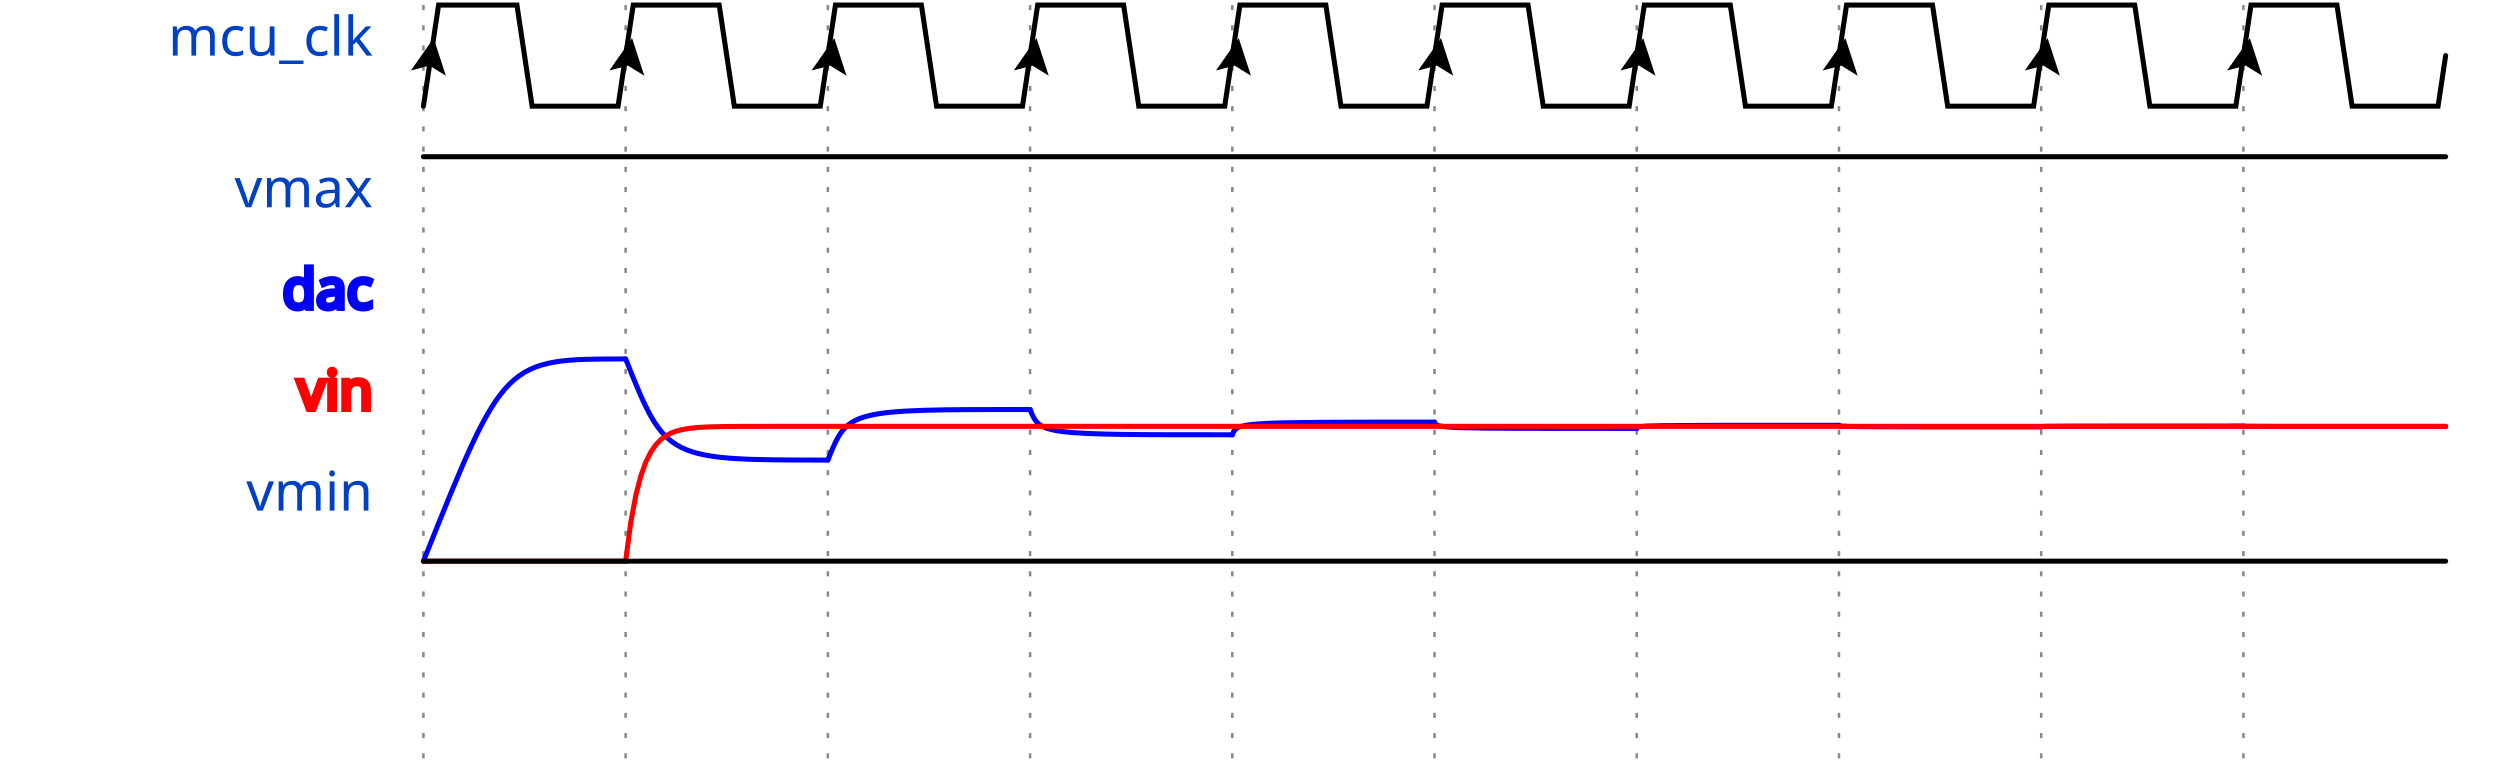
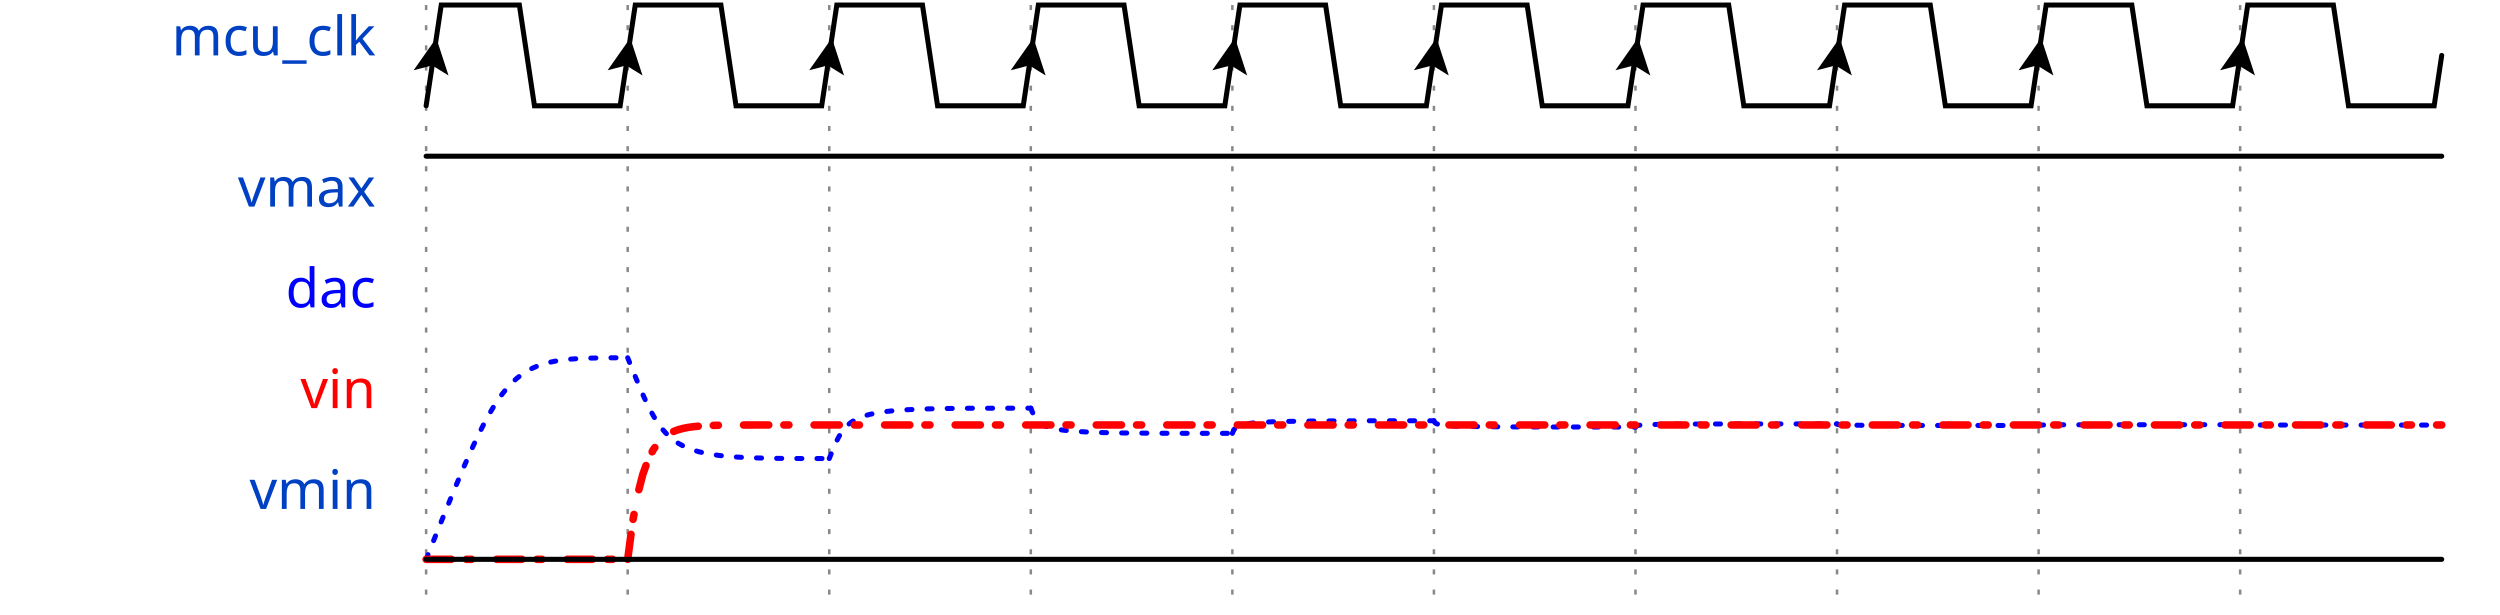
- <svg xmlns="http://www.w3.org/2000/svg" width="488" height="150.0" viewBox="-1 -1 489 152.0" overflow="hidden">
+ <svg xmlns="http://www.w3.org/2000/svg" width="488" height="120.0" viewBox="-1 -1 489 122.0">
  <style>
.title {fill: rgba(0, 65, 196, 255);font-weight: 500;font-size: 0.900em;font-family: fira mono;text-align: right;}
.text {fill: rgba(0, 0, 0, 255);font-size: 0.900em;font-style: normal;font-variant: normal;font-weight: 500;font-stretch: normal;text-align: center;font-family: fira mono;}
.attr {fill: rgba(0, 0, 0, 255);font-size: 9.000px;font-style: normal;font-variant: normal;font-weight: 200;font-stretch: normal;text-align: center;font-family: fira mono;}
.path {fill: none;stroke: rgba(0, 0, 0, 255);stroke-width: 1;stroke-linecap: round;stroke-linejoin: miter;stroke-miterlimit: 4;stroke-dasharray: none;}
.stripe {fill: none;stroke: rgba(0, 0, 0, 255);stroke-width: 0.5;stroke-linecap: round;stroke-linejoin: miter;stroke-miterlimit: 4;stroke-dasharray: none;}
.data {fill: rgba(0, 0, 0, 255);font-size: 0.500em;font-style: normal;font-variant: normal;font-weight: 500;font-stretch: normal;text-align: center;font-family: fira mono;text-anchor: middle;dominant-baseline: middle;alignment-baseline: central;}
.arrow {fill: rgba(0, 0, 0, 255);stroke: none;}
.hide {fill: rgba(255, 255, 255, 255);stroke: rgba(255, 255, 255, 255);stroke-width: 2;}
.hash {fill: url(#diagonalHatch);}
.s2-polygon {fill: rgba(0, 0, 0, 0);stroke: none;}
.s3-polygon {fill: rgba(255, 255, 176, 255);stroke: none;}
.s4-polygon {fill: rgba(255, 224, 185, 255);stroke: none;}
.s5-polygon {fill: rgba(185, 224, 255, 255);stroke: none;}
.tick {stroke: rgba(136, 136, 136, 255);stroke-width: 0.5;stroke-dasharray: 1, 3;}
.edge {fill: none;stroke: rgba(0, 0, 255, 255);stroke-width: 1;}
.edge-arrow {fill: rgba(0, 0, 255, 255);stroke: none;overflow: visible;}
.edge-text {font-family: fira mono;font-size: 0.625em;fill: rgba(0, 0, 0, 255);filter: #solid;transform: translate(0, 2.5px);}
.edge-background {fill: rgba(255, 255, 255, 255);stroke: rgba(255, 255, 255, 255);stroke-width: 2;}
.border {stroke-width: 1.25;stroke: rgba(0, 0, 0, 255);}
.h1 {fill: rgba(0, 0, 0, 255);font-size: 18.310px;font-weight: bold;font-family: fira mono;text-align: left;}
.h2 {fill: rgba(0, 0, 0, 255);font-size: 14.650px;font-weight: bold;font-family: fira mono;text-align: left;}
.h3 {fill: rgba(0, 0, 0, 255);font-size: 11.720px;font-weight: bold;font-family: fira mono;text-align: left;}
.h4 {fill: rgba(0, 0, 0, 255);font-size: 9.380px;font-weight: bold;font-family: fira mono;text-align: left;}
.h5 {fill: rgba(0, 0, 0, 255);font-size: 7.500px;font-weight: bold;font-family: fira mono;text-align: left;}
.h6 {fill: rgba(0, 0, 0, 255);font-size: 6.000px;font-weight: bold;font-family: fira mono;text-align: left;}</style>
  <defs>
    <pattern id="diagonalHatch" width="5" height="5" patternTransform="rotate(45 0 0)" patternUnits="userSpaceOnUse">
      <line x1="0" y1="0" x2="0" y2="5" style="stroke:black; stroke-width:1" />
    </pattern>
    <marker id="arrow" viewBox="0 0 10 10" refX="10" refY="5" markerWidth="7" markerHeight="7" markerUnits="userSpaceOnUse" orient="auto-start-reverse" style="fill:#00F;">
      <path d="M 0 0 L 10 5 L 0 10 z" />
    </marker>
    <filter x="0" y="0" width="1" height="1" id="solid">
      <feFlood flood-color="white" />
      <feComposite in="SourceGraphic" />
    </filter>
  </defs>
  <g id="a">
    <g id="ticks_1" transform="translate(80, 0)">
-       <path d="M0,0 L0,150.0" class="tick" style="fill: none;" />
-       <path d="M40,0 L40,150.0" class="tick" style="fill: none;" />
-       <path d="M80,0 L80,150.0" class="tick" style="fill: none;" />
-       <path d="M120,0 L120,150.0" class="tick" style="fill: none;" />
-       <path d="M160,0 L160,150.0" class="tick" style="fill: none;" />
-       <path d="M200,0 L200,150.0" class="tick" style="fill: none;" />
-       <path d="M240,0 L240,150.0" class="tick" style="fill: none;" />
-       <path d="M280,0 L280,150.0" class="tick" style="fill: none;" />
-       <path d="M320,0 L320,150.0" class="tick" style="fill: none;" />
-       <path d="M360,0 L360,150.0" class="tick" style="fill: none;" />
+       <path d="M0,0 L0,120.0" class="tick" style="fill: none;" />
+       <path d="M40,0 L40,120.0" class="tick" style="fill: none;" />
+       <path d="M80,0 L80,120.0" class="tick" style="fill: none;" />
+       <path d="M120,0 L120,120.0" class="tick" style="fill: none;" />
+       <path d="M160,0 L160,120.0" class="tick" style="fill: none;" />
+       <path d="M200,0 L200,120.0" class="tick" style="fill: none;" />
+       <path d="M240,0 L240,120.0" class="tick" style="fill: none;" />
+       <path d="M280,0 L280,120.0" class="tick" style="fill: none;" />
+       <path d="M320,0 L320,120.0" class="tick" style="fill: none;" />
+       <path d="M360,0 L360,120.0" class="tick" style="fill: none;" />
    </g>
    <g id="mcu_clk" transform="translate(80, 0)">
-       <text x="-10" y="10.0" text-anchor="end" xml:space="preserve" class="title" style="fill: rgba(0, 65, 196, 255);font-weight: 500;font-size: 0.900em;font-family: fira mono;text-align: right;color: rgba(0, 65, 196, 255);">mcu_clk</text>
+       <text x="-10" y="10.0" text-anchor="end" xml:space="preserve" class="title" style="stroke: none;">mcu_clk</text>
      <g data-symbol="BRICKS.Pclk" transform="translate(0, 0)" class="s2">
        <path d="M0,20 L3.0,0 L18.5,0 L21.5,20 L38.5,20 L40,10.0" class="path" style="fill: none;" />
-         <path d="M-3.5 -3.5 L0 3.5 L3.5 -3.5 L0 -2 L-3.5 -3.5" transform="translate(1.5, 10.0) rotate(-171.4692, 0, 0)" class="arrow" />
+         <path d="M-3.5 -3.5 L0 3.5 L3.5 -3.5 L0 -2 L-3.5 -3.5" transform="translate(1.5, 10.0) rotate(-171.4692, 0, 0)" class="arrow" style="" />
      </g>
      <g data-symbol="BRICKS.Pclk" transform="translate(40, 0)" class="s2">
        <path d="M0,10.0 L1.5,0 L18.5,0 L21.5,20 L38.5,20 L40,10.0" class="path" style="fill: none;" />
-         <path d="M-3.5 -3.5 L0 3.5 L3.5 -3.5 L0 -2 L-3.5 -3.5" transform="translate(0.75, 10.0) rotate(-171.4692, 0, 0)" class="arrow" />
+         <path d="M-3.5 -3.5 L0 3.5 L3.5 -3.5 L0 -2 L-3.5 -3.5" transform="translate(0.0, 10.0) rotate(-171.4692, 0, 0)" class="arrow" style="" />
      </g>
      <g data-symbol="BRICKS.Pclk" transform="translate(80, 0)" class="s2">
        <path d="M0,10.0 L1.5,0 L18.5,0 L21.5,20 L38.5,20 L40,10.0" class="path" style="fill: none;" />
-         <path d="M-3.5 -3.5 L0 3.5 L3.5 -3.5 L0 -2 L-3.5 -3.5" transform="translate(0.75, 10.0) rotate(-171.4692, 0, 0)" class="arrow" />
+         <path d="M-3.5 -3.5 L0 3.5 L3.5 -3.5 L0 -2 L-3.5 -3.5" transform="translate(0.0, 10.0) rotate(-171.4692, 0, 0)" class="arrow" style="" />
      </g>
      <g data-symbol="BRICKS.Pclk" transform="translate(120, 0)" class="s2">
        <path d="M0,10.0 L1.5,0 L18.5,0 L21.5,20 L38.5,20 L40,10.0" class="path" style="fill: none;" />
-         <path d="M-3.5 -3.5 L0 3.5 L3.5 -3.5 L0 -2 L-3.5 -3.5" transform="translate(0.75, 10.0) rotate(-171.4692, 0, 0)" class="arrow" />
+         <path d="M-3.5 -3.5 L0 3.5 L3.5 -3.5 L0 -2 L-3.5 -3.5" transform="translate(0.0, 10.0) rotate(-171.4692, 0, 0)" class="arrow" style="" />
      </g>
      <g data-symbol="BRICKS.Pclk" transform="translate(160, 0)" class="s2">
        <path d="M0,10.0 L1.5,0 L18.5,0 L21.5,20 L38.5,20 L40,10.0" class="path" style="fill: none;" />
-         <path d="M-3.5 -3.5 L0 3.5 L3.5 -3.5 L0 -2 L-3.5 -3.5" transform="translate(0.75, 10.0) rotate(-171.4692, 0, 0)" class="arrow" />
+         <path d="M-3.5 -3.5 L0 3.5 L3.5 -3.5 L0 -2 L-3.5 -3.5" transform="translate(0.0, 10.0) rotate(-171.4692, 0, 0)" class="arrow" style="" />
      </g>
      <g data-symbol="BRICKS.Pclk" transform="translate(200, 0)" class="s2">
        <path d="M0,10.0 L1.5,0 L18.5,0 L21.5,20 L38.5,20 L40,10.0" class="path" style="fill: none;" />
-         <path d="M-3.5 -3.5 L0 3.5 L3.5 -3.5 L0 -2 L-3.5 -3.5" transform="translate(0.75, 10.0) rotate(-171.4692, 0, 0)" class="arrow" />
+         <path d="M-3.5 -3.5 L0 3.5 L3.5 -3.5 L0 -2 L-3.5 -3.5" transform="translate(0.0, 10.0) rotate(-171.4692, 0, 0)" class="arrow" style="" />
      </g>
      <g data-symbol="BRICKS.Pclk" transform="translate(240, 0)" class="s2">
        <path d="M0,10.0 L1.5,0 L18.5,0 L21.5,20 L38.5,20 L40,10.0" class="path" style="fill: none;" />
-         <path d="M-3.5 -3.5 L0 3.5 L3.5 -3.5 L0 -2 L-3.5 -3.5" transform="translate(0.75, 10.0) rotate(-171.4692, 0, 0)" class="arrow" />
+         <path d="M-3.5 -3.5 L0 3.5 L3.5 -3.5 L0 -2 L-3.5 -3.5" transform="translate(0.0, 10.0) rotate(-171.4692, 0, 0)" class="arrow" style="" />
      </g>
      <g data-symbol="BRICKS.Pclk" transform="translate(280, 0)" class="s2">
        <path d="M0,10.0 L1.5,0 L18.5,0 L21.5,20 L38.5,20 L40,10.0" class="path" style="fill: none;" />
-         <path d="M-3.5 -3.5 L0 3.5 L3.5 -3.5 L0 -2 L-3.5 -3.5" transform="translate(0.75, 10.0) rotate(-171.4692, 0, 0)" class="arrow" />
+         <path d="M-3.5 -3.5 L0 3.5 L3.5 -3.5 L0 -2 L-3.5 -3.5" transform="translate(0.0, 10.0) rotate(-171.4692, 0, 0)" class="arrow" style="" />
      </g>
      <g data-symbol="BRICKS.Pclk" transform="translate(320, 0)" class="s2">
        <path d="M0,10.0 L1.5,0 L18.5,0 L21.5,20 L38.5,20 L40,10.0" class="path" style="fill: none;" />
-         <path d="M-3.5 -3.5 L0 3.5 L3.5 -3.5 L0 -2 L-3.5 -3.5" transform="translate(0.75, 10.0) rotate(-171.4692, 0, 0)" class="arrow" />
+         <path d="M-3.5 -3.5 L0 3.5 L3.5 -3.5 L0 -2 L-3.5 -3.5" transform="translate(0.0, 10.0) rotate(-171.4692, 0, 0)" class="arrow" style="" />
      </g>
      <g data-symbol="BRICKS.Pclk" transform="translate(360, 0)" class="s2">
        <path d="M0,10.0 L1.5,0 L18.5,0 L21.5,20 L38.5,20 L40,10.0" class="path" style="fill: none;" />
-         <path d="M-3.5 -3.5 L0 3.5 L3.5 -3.5 L0 -2 L-3.5 -3.5" transform="translate(0.75, 10.0) rotate(-171.4692, 0, 0)" class="arrow" />
+         <path d="M-3.5 -3.5 L0 3.5 L3.5 -3.5 L0 -2 L-3.5 -3.5" transform="translate(0.0, 10.0) rotate(-171.4692, 0, 0)" class="arrow" style="" />
      </g>
    </g>
    <g id="dac" transform="translate(80, 30.0)">
-       <text x="-10" y="30.0" text-anchor="end" xml:space="preserve" class="title" style="fill: rgba(0, 0, 255, 255);font-weight: 500;font-size: 0.900em;font-family: fira mono;text-align: right;stroke: rgba(0, 0, 255, 255);color: rgba(0, 0, 255, 255);">dac</text>
+       <text x="-10" y="30.0" text-anchor="end" xml:space="preserve" class="title" style="fill: rgba(0, 0, 255, 255);stroke: none;stroke-dasharray: 1, 3;">dac</text>
      <g data-symbol="BRICKS.cap" transform="translate(0, 0)" class="s2">
-         <path d="m0,80 C16.0,40.0 16.0,40.0 40,40.0 L40,40.0" class="path" style="fill: none;stroke: rgba(0, 0, 255, 255);" />
+         <path d="m0,80 C16.0,40.0 16.0,40.0 40,40.0 L40,40.0" class="path" style="fill: none;stroke: rgba(0, 0, 255, 255);stroke-dasharray: 1, 3;" />
      </g>
      <g data-symbol="BRICKS.cap" transform="translate(40, 0)" class="s2">
-         <path d="m0,40.0 C8.0,60.0 8.0,60.0 40,60.0 L40,60.0" class="path" style="fill: none;stroke: rgba(0, 0, 255, 255);" />
+         <path d="m0,40.0 C8.0,60.0 8.0,60.0 40,60.0 L40,60.0" class="path" style="fill: none;stroke: rgba(0, 0, 255, 255);stroke-dasharray: 1, 3;" />
      </g>
      <g data-symbol="BRICKS.cap" transform="translate(80, 0)" class="s2">
-         <path d="m0,60.0 C4.0,50.0 4.0,50.0 40,50.0 L40,50.0" class="path" style="fill: none;stroke: rgba(0, 0, 255, 255);" />
+         <path d="m0,60.0 C4.0,50.0 4.0,50.0 40,50.0 L40,50.0" class="path" style="fill: none;stroke: rgba(0, 0, 255, 255);stroke-dasharray: 1, 3;" />
      </g>
      <g data-symbol="BRICKS.cap" transform="translate(120, 0)" class="s2">
-         <path d="m0,50.0 C2.0,55.0 2.0,55.0 40,55.0 L40,55.0" class="path" style="fill: none;stroke: rgba(0, 0, 255, 255);" />
+         <path d="m0,50.0 C2.0,55.0 2.0,55.0 40,55.0 L40,55.0" class="path" style="fill: none;stroke: rgba(0, 0, 255, 255);stroke-dasharray: 1, 3;" />
      </g>
      <g data-symbol="BRICKS.cap" transform="translate(160, 0)" class="s2">
-         <path d="m0,55.0 C1.0,52.5 1.0,52.5 40,52.5 L40,52.5" class="path" style="fill: none;stroke: rgba(0, 0, 255, 255);" />
+         <path d="m0,55.0 C1.0,52.5 1.0,52.5 40,52.5 L40,52.5" class="path" style="fill: none;stroke: rgba(0, 0, 255, 255);stroke-dasharray: 1, 3;" />
      </g>
      <g data-symbol="BRICKS.cap" transform="translate(200, 0)" class="s2">
-         <path d="m0,52.5 C0.5,53.75 0.5,53.75 40,53.75 L40,53.75" class="path" style="fill: none;stroke: rgba(0, 0, 255, 255);" />
+         <path d="m0,52.5 C0.5,53.75 0.5,53.75 40,53.75 L40,53.75" class="path" style="fill: none;stroke: rgba(0, 0, 255, 255);stroke-dasharray: 1, 3;" />
      </g>
      <g data-symbol="BRICKS.cap" transform="translate(240, 0)" class="s2">
-         <path d="m0,53.75 C0.25,53.125 0.25,53.125 40,53.125 L40,53.125" class="path" style="fill: none;stroke: rgba(0, 0, 255, 255);" />
+         <path d="m0,53.75 C0.25,53.125 0.25,53.125 40,53.125 L40,53.125" class="path" style="fill: none;stroke: rgba(0, 0, 255, 255);stroke-dasharray: 1, 3;" />
      </g>
      <g data-symbol="BRICKS.cap" transform="translate(280, 0)" class="s2">
-         <path d="m0,53.125 C0.125,53.438 0.125,53.438 40,53.438 L40,53.438" class="path" style="fill: none;stroke: rgba(0, 0, 255, 255);" />
+         <path d="m0,53.125 C0.125,53.438 0.125,53.438 40,53.438 L40,53.438" class="path" style="fill: none;stroke: rgba(0, 0, 255, 255);stroke-dasharray: 1, 3;" />
      </g>
      <g data-symbol="BRICKS.cap" transform="translate(320, 0)" class="s2">
-         <path d="m0,53.438 C0.062,53.281 0.062,53.281 40,53.281 L40,53.281" class="path" style="fill: none;stroke: rgba(0, 0, 255, 255);" />
+         <path d="m0,53.438 C0.062,53.281 0.062,53.281 40,53.281 L40,53.281" class="path" style="fill: none;stroke: rgba(0, 0, 255, 255);stroke-dasharray: 1, 3;" />
      </g>
      <g data-symbol="BRICKS.cap" transform="translate(360, 0)" class="s2">
-         <path d="m0,53.281 C0.031,53.359 0.031,53.359 40,53.359 L40,53.359" class="path" style="fill: none;stroke: rgba(0, 0, 255, 255);" />
+         <path d="m0,53.281 C0.031,53.359 0.031,53.359 40,53.359 L40,53.359" class="path" style="fill: none;stroke: rgba(0, 0, 255, 255);stroke-dasharray: 1, 3;" />
      </g>
    </g>
    <g id="vin" transform="translate(80, 30.0)">
-       <text x="-10" y="50.0" text-anchor="end" xml:space="preserve" class="title" style="fill: rgba(255, 0, 0, 255);font-weight: 500;font-size: 0.900em;font-family: fira mono;text-align: right;stroke: rgba(255, 0, 0, 255);color: rgba(255, 0, 0, 255);">vin</text>
+       <text x="-10" y="50.0" text-anchor="end" xml:space="preserve" class="title" style="fill: rgba(255, 0, 0, 255);stroke: none;stroke-width: 1.5;stroke-dasharray: 5, 3, 1, 5;">vin</text>
      <g data-symbol="BRICKS.zero" transform="translate(0, 0)" class="s2">
-         <path d="M0,80 L3,80 L6,80 L40,80" class="path" style="fill: none;stroke: rgba(255, 0, 0, 255);" />
+         <path d="M0,80 L3,80 L6,80 L40,80" class="path" style="fill: none;stroke: rgba(255, 0, 0, 255);stroke-width: 1.5;stroke-dasharray: 5, 3, 1, 5;" />
      </g>
      <g data-symbol="BRICKS.ana" transform="translate(40, 0)" class="s2">
-         <path d="M0,80 L0,80.0 L1,72.441 L2,67.024 L3,63.143 L4,60.363 L5,58.37 L6,56.942 L7,55.919 L8,55.186 L9,54.661 L10,54.285 L11,54.015 L12,53.822 L13,53.683 L14,53.584 L15,53.513 L16,53.462 L17,53.426 L18,53.399 L19,53.381 L20,53.367 L21,53.358 L22,53.351 L23,53.346 L24,53.342 L25,53.34 L26,53.338 L27,53.337 L28,53.336 L29,53.335 L30,53.335 L31,53.334 L32,53.334 L33,53.334 L34,53.334 L35,53.334 L36,53.333 L37,53.333 L38,53.333 L39,53.333 L40,53.333 L41,53.333 L42,53.333 L43,53.333 L44,53.333 L45,53.333 L46,53.333 L47,53.333 L48,53.333 L49,53.333 L50,53.333 L51,53.333 L52,53.333 L53,53.333 L54,53.333 L55,53.333 L56,53.333 L57,53.333 L58,53.333 L59,53.333 L60,53.333 L61,53.333 L62,53.333 L63,53.333 L64,53.333 L65,53.333 L66,53.333 L67,53.333 L68,53.333 L69,53.333 L70,53.333 L71,53.333 L72,53.333 L73,53.333 L74,53.333 L75,53.333 L76,53.333 L77,53.333 L78,53.333 L79,53.333 L80,53.333 L81,53.333 L82,53.333 L83,53.333 L84,53.333 L85,53.333 L86,53.333 L87,53.333 L88,53.333 L89,53.333 L90,53.333 L91,53.333 L92,53.333 L93,53.333 L94,53.333 L95,53.333 L96,53.333 L97,53.333 L98,53.333 L99,53.333 L100,53.333 L101,53.333 L102,53.333 L103,53.333 L104,53.333 L105,53.333 L106,53.333 L107,53.333 L108,53.333 L109,53.333 L110,53.333 L111,53.333 L112,53.333 L113,53.333 L114,53.333 L115,53.333 L116,53.333 L117,53.333 L118,53.333 L119,53.333 L120,53.333 L121,53.333 L122,53.333 L123,53.333 L124,53.333 L125,53.333 L126,53.333 L127,53.333 L128,53.333 L129,53.333 L130,53.333 L131,53.333 L132,53.333 L133,53.333 L134,53.333 L135,53.333 L136,53.333 L137,53.333 L138,53.333 L139,53.333 L140,53.333 L141,53.333 L142,53.333 L143,53.333 L144,53.333 L145,53.333 L146,53.333 L147,53.333 L148,53.333 L149,53.333 L150,53.333 L151,53.333 L152,53.333 L153,53.333 L154,53.333 L155,53.333 L156,53.333 L157,53.333 L158,53.333 L159,53.333 L160,53.333 L161,53.333 L162,53.333 L163,53.333 L164,53.333 L165,53.333 L166,53.333 L167,53.333 L168,53.333 L169,53.333 L170,53.333 L171,53.333 L172,53.333 L173,53.333 L174,53.333 L175,53.333 L176,53.333 L177,53.333 L178,53.333 L179,53.333 L180,53.333 L181,53.333 L182,53.333 L183,53.333 L184,53.333 L185,53.333 L186,53.333 L187,53.333 L188,53.333 L189,53.333 L190,53.333 L191,53.333 L192,53.333 L193,53.333 L194,53.333 L195,53.333 L196,53.333 L197,53.333 L198,53.333 L199,53.333 L200,53.333 L201,53.333 L202,53.333 L203,53.333 L204,53.333 L205,53.333 L206,53.333 L207,53.333 L208,53.333 L209,53.333 L210,53.333 L211,53.333 L212,53.333 L213,53.333 L214,53.333 L215,53.333 L216,53.333 L217,53.333 L218,53.333 L219,53.333 L220,53.333 L221,53.333 L222,53.333 L223,53.333 L224,53.333 L225,53.333 L226,53.333 L227,53.333 L228,53.333 L229,53.333 L230,53.333 L231,53.333 L232,53.333 L233,53.333 L234,53.333 L235,53.333 L236,53.333 L237,53.333 L238,53.333 L239,53.333 L240,53.333 L241,53.333 L242,53.333 L243,53.333 L244,53.333 L245,53.333 L246,53.333 L247,53.333 L248,53.333 L249,53.333 L250,53.333 L251,53.333 L252,53.333 L253,53.333 L254,53.333 L255,53.333 L256,53.333 L257,53.333 L258,53.333 L259,53.333 L260,53.333 L261,53.333 L262,53.333 L263,53.333 L264,53.333 L265,53.333 L266,53.333 L267,53.333 L268,53.333 L269,53.333 L270,53.333 L271,53.333 L272,53.333 L273,53.333 L274,53.333 L275,53.333 L276,53.333 L277,53.333 L278,53.333 L279,53.333 L280,53.333 L281,53.333 L282,53.333 L283,53.333 L284,53.333 L285,53.333 L286,53.333 L287,53.333 L288,53.333 L289,53.333 L290,53.333 L291,53.333 L292,53.333 L293,53.333 L294,53.333 L295,53.333 L296,53.333 L297,53.333 L298,53.333 L299,53.333 L300,53.333 L301,53.333 L302,53.333 L303,53.333 L304,53.333 L305,53.333 L306,53.333 L307,53.333 L308,53.333 L309,53.333 L310,53.333 L311,53.333 L312,53.333 L313,53.333 L314,53.333 L315,53.333 L316,53.333 L317,53.333 L318,53.333 L319,53.333 L320,53.333 L321,53.333 L322,53.333 L323,53.333 L324,53.333 L325,53.333 L326,53.333 L327,53.333 L328,53.333 L329,53.333 L330,53.333 L331,53.333 L332,53.333 L333,53.333 L334,53.333 L335,53.333 L336,53.333 L337,53.333 L338,53.333 L339,53.333 L340,53.333 L341,53.333 L342,53.333 L343,53.333 L344,53.333 L345,53.333 L346,53.333 L347,53.333 L348,53.333 L349,53.333 L350,53.333 L351,53.333 L352,53.333 L353,53.333 L354,53.333 L355,53.333 L356,53.333 L357,53.333 L358,53.333 L359,53.333 L360,53.333" class="path" style="fill: none;stroke: rgba(255, 0, 0, 255);" />
+         <path d="M0,80 L0,80.0 L1,72.441 L2,67.024 L3,63.143 L4,60.363 L5,58.37 L6,56.942 L7,55.919 L8,55.186 L9,54.661 L10,54.285 L11,54.015 L12,53.822 L13,53.683 L14,53.584 L15,53.513 L16,53.462 L17,53.426 L18,53.399 L19,53.381 L20,53.367 L21,53.358 L22,53.351 L23,53.346 L24,53.342 L25,53.34 L26,53.338 L27,53.337 L28,53.336 L29,53.335 L30,53.335 L31,53.334 L32,53.334 L33,53.334 L34,53.334 L35,53.334 L36,53.333 L37,53.333 L38,53.333 L39,53.333 L40,53.333 L41,53.333 L42,53.333 L43,53.333 L44,53.333 L45,53.333 L46,53.333 L47,53.333 L48,53.333 L49,53.333 L50,53.333 L51,53.333 L52,53.333 L53,53.333 L54,53.333 L55,53.333 L56,53.333 L57,53.333 L58,53.333 L59,53.333 L60,53.333 L61,53.333 L62,53.333 L63,53.333 L64,53.333 L65,53.333 L66,53.333 L67,53.333 L68,53.333 L69,53.333 L70,53.333 L71,53.333 L72,53.333 L73,53.333 L74,53.333 L75,53.333 L76,53.333 L77,53.333 L78,53.333 L79,53.333 L80,53.333 L81,53.333 L82,53.333 L83,53.333 L84,53.333 L85,53.333 L86,53.333 L87,53.333 L88,53.333 L89,53.333 L90,53.333 L91,53.333 L92,53.333 L93,53.333 L94,53.333 L95,53.333 L96,53.333 L97,53.333 L98,53.333 L99,53.333 L100,53.333 L101,53.333 L102,53.333 L103,53.333 L104,53.333 L105,53.333 L106,53.333 L107,53.333 L108,53.333 L109,53.333 L110,53.333 L111,53.333 L112,53.333 L113,53.333 L114,53.333 L115,53.333 L116,53.333 L117,53.333 L118,53.333 L119,53.333 L120,53.333 L121,53.333 L122,53.333 L123,53.333 L124,53.333 L125,53.333 L126,53.333 L127,53.333 L128,53.333 L129,53.333 L130,53.333 L131,53.333 L132,53.333 L133,53.333 L134,53.333 L135,53.333 L136,53.333 L137,53.333 L138,53.333 L139,53.333 L140,53.333 L141,53.333 L142,53.333 L143,53.333 L144,53.333 L145,53.333 L146,53.333 L147,53.333 L148,53.333 L149,53.333 L150,53.333 L151,53.333 L152,53.333 L153,53.333 L154,53.333 L155,53.333 L156,53.333 L157,53.333 L158,53.333 L159,53.333 L160,53.333 L161,53.333 L162,53.333 L163,53.333 L164,53.333 L165,53.333 L166,53.333 L167,53.333 L168,53.333 L169,53.333 L170,53.333 L171,53.333 L172,53.333 L173,53.333 L174,53.333 L175,53.333 L176,53.333 L177,53.333 L178,53.333 L179,53.333 L180,53.333 L181,53.333 L182,53.333 L183,53.333 L184,53.333 L185,53.333 L186,53.333 L187,53.333 L188,53.333 L189,53.333 L190,53.333 L191,53.333 L192,53.333 L193,53.333 L194,53.333 L195,53.333 L196,53.333 L197,53.333 L198,53.333 L199,53.333 L200,53.333 L201,53.333 L202,53.333 L203,53.333 L204,53.333 L205,53.333 L206,53.333 L207,53.333 L208,53.333 L209,53.333 L210,53.333 L211,53.333 L212,53.333 L213,53.333 L214,53.333 L215,53.333 L216,53.333 L217,53.333 L218,53.333 L219,53.333 L220,53.333 L221,53.333 L222,53.333 L223,53.333 L224,53.333 L225,53.333 L226,53.333 L227,53.333 L228,53.333 L229,53.333 L230,53.333 L231,53.333 L232,53.333 L233,53.333 L234,53.333 L235,53.333 L236,53.333 L237,53.333 L238,53.333 L239,53.333 L240,53.333 L241,53.333 L242,53.333 L243,53.333 L244,53.333 L245,53.333 L246,53.333 L247,53.333 L248,53.333 L249,53.333 L250,53.333 L251,53.333 L252,53.333 L253,53.333 L254,53.333 L255,53.333 L256,53.333 L257,53.333 L258,53.333 L259,53.333 L260,53.333 L261,53.333 L262,53.333 L263,53.333 L264,53.333 L265,53.333 L266,53.333 L267,53.333 L268,53.333 L269,53.333 L270,53.333 L271,53.333 L272,53.333 L273,53.333 L274,53.333 L275,53.333 L276,53.333 L277,53.333 L278,53.333 L279,53.333 L280,53.333 L281,53.333 L282,53.333 L283,53.333 L284,53.333 L285,53.333 L286,53.333 L287,53.333 L288,53.333 L289,53.333 L290,53.333 L291,53.333 L292,53.333 L293,53.333 L294,53.333 L295,53.333 L296,53.333 L297,53.333 L298,53.333 L299,53.333 L300,53.333 L301,53.333 L302,53.333 L303,53.333 L304,53.333 L305,53.333 L306,53.333 L307,53.333 L308,53.333 L309,53.333 L310,53.333 L311,53.333 L312,53.333 L313,53.333 L314,53.333 L315,53.333 L316,53.333 L317,53.333 L318,53.333 L319,53.333 L320,53.333 L321,53.333 L322,53.333 L323,53.333 L324,53.333 L325,53.333 L326,53.333 L327,53.333 L328,53.333 L329,53.333 L330,53.333 L331,53.333 L332,53.333 L333,53.333 L334,53.333 L335,53.333 L336,53.333 L337,53.333 L338,53.333 L339,53.333 L340,53.333 L341,53.333 L342,53.333 L343,53.333 L344,53.333 L345,53.333 L346,53.333 L347,53.333 L348,53.333 L349,53.333 L350,53.333 L351,53.333 L352,53.333 L353,53.333 L354,53.333 L355,53.333 L356,53.333 L357,53.333 L358,53.333 L359,53.333 L360,53.333" class="path" style="fill: none;stroke: rgba(255, 0, 0, 255);stroke-width: 1.5;stroke-dasharray: 5, 3, 1, 5;" />
      </g>
    </g>
    <g id="vmax" transform="translate(80, 30.0)">
-       <text x="-10" y="10.0" text-anchor="end" xml:space="preserve" class="title" style="fill: rgba(0, 65, 196, 255);font-weight: 500;font-size: 0.900em;font-family: fira mono;text-align: right;color: rgba(0, 65, 196, 255);">vmax</text>
+       <text x="-10" y="10.0" text-anchor="end" xml:space="preserve" class="title" style="stroke: none;">vmax</text>
      <g data-symbol="BRICKS.one" transform="translate(0, 0)" class="s2">
        <path d="M0,0 L3,0 L6,0 L400,0" class="path" style="fill: none;" />
      </g>
    </g>
    <g id="vmin" transform="translate(80, 30.0)">
-       <text x="-10" y="70.0" text-anchor="end" xml:space="preserve" class="title" style="fill: rgba(0, 65, 196, 255);font-weight: 500;font-size: 0.900em;font-family: fira mono;text-align: right;color: rgba(0, 65, 196, 255);">vmin</text>
+       <text x="-10" y="70.0" text-anchor="end" xml:space="preserve" class="title" style="stroke: none;">vmin</text>
      <g data-symbol="BRICKS.low" transform="translate(0, 0)" class="s2">
        <path d="M0,80 L0.0,80 L400,80" class="path" style="fill: none;" />
      </g>
    </g>
  </g>
  <g id="edge" transform="translate(80, 0)">
</g>
</svg>
